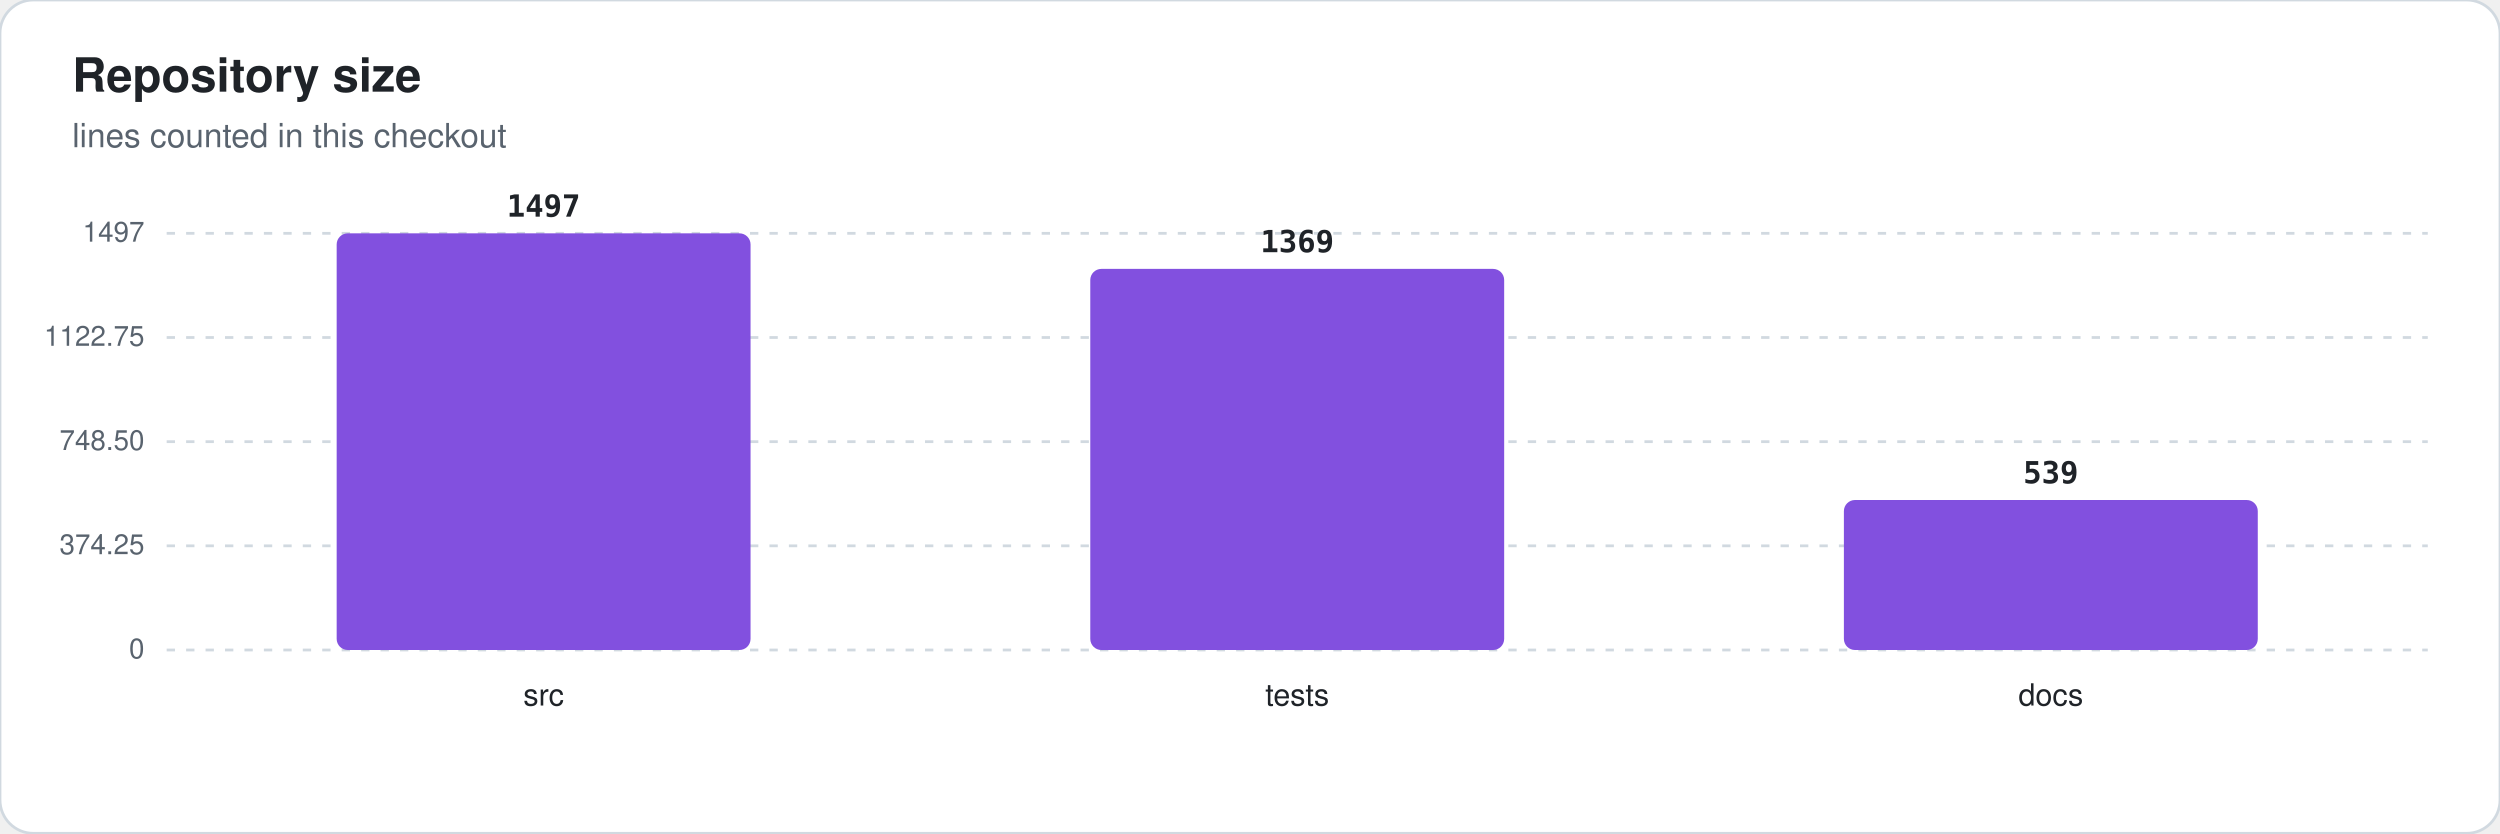
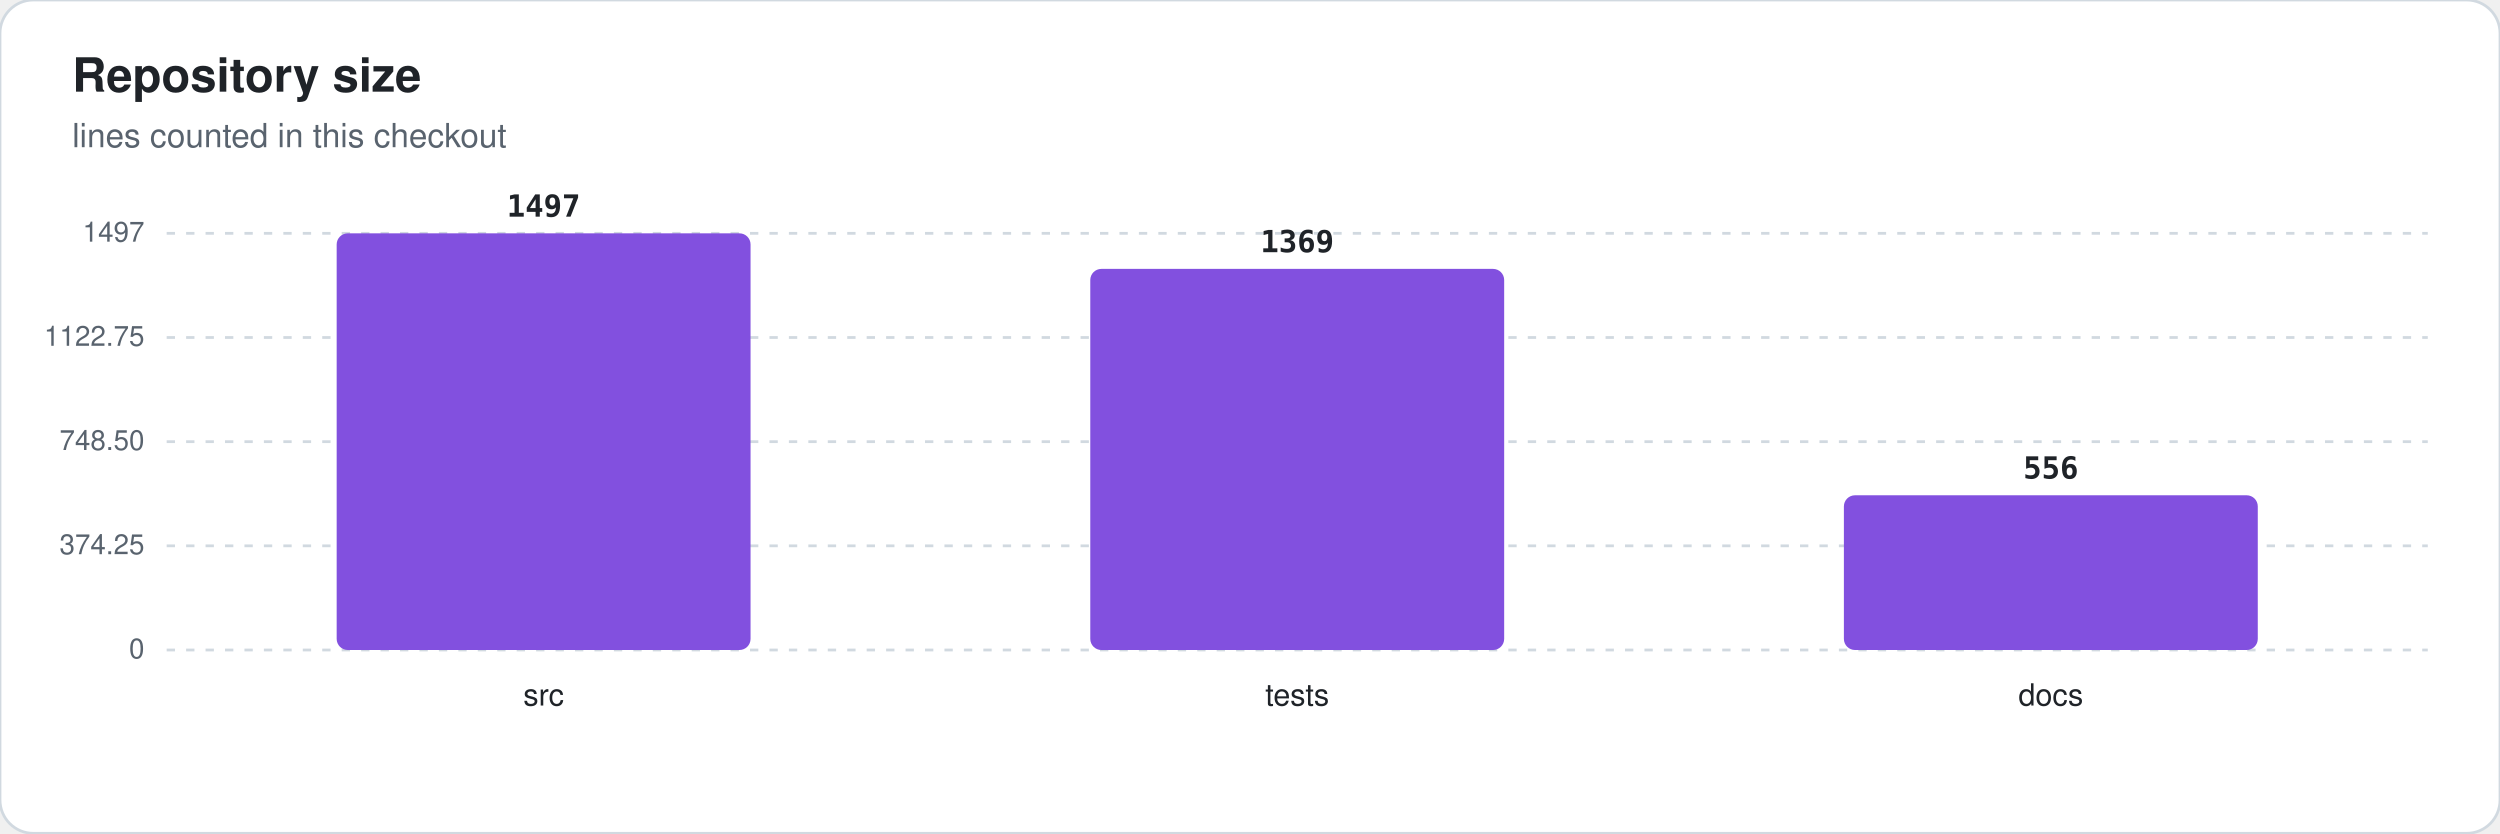
<svg xmlns="http://www.w3.org/2000/svg" width="900" height="300" viewBox="0 0 900 300" role="img" aria-label="Repository size">
  <rect width="900" height="300" rx="12" fill="#ffffff" stroke="#d1d9e0" />
  <text x="26" y="33" font-family="Segoe UI, -apple-system, BlinkMacSystemFont, Helvetica, Arial, sans-serif" font-size="17" font-weight="600" fill="#1f2328">Repository size</text>
  <text x="26" y="53" font-family="Segoe UI, -apple-system, BlinkMacSystemFont, Helvetica, Arial, sans-serif" font-size="12" fill="#59636e">lines counted in this checkout</text>
  <line x1="60" y1="234.0" x2="874" y2="234.0" stroke="#d1d9e0" stroke-dasharray="3 4" />
  <text x="52" y="237.0" font-family="Segoe UI, -apple-system, BlinkMacSystemFont, Helvetica, Arial, sans-serif" font-size="10" fill="#59636e" text-anchor="end">0</text>
  <line x1="60" y1="196.5" x2="874" y2="196.5" stroke="#d1d9e0" stroke-dasharray="3 4" />
  <text x="52" y="199.5" font-family="Segoe UI, -apple-system, BlinkMacSystemFont, Helvetica, Arial, sans-serif" font-size="10" fill="#59636e" text-anchor="end">374.25</text>
  <line x1="60" y1="159.0" x2="874" y2="159.0" stroke="#d1d9e0" stroke-dasharray="3 4" />
  <text x="52" y="162.0" font-family="Segoe UI, -apple-system, BlinkMacSystemFont, Helvetica, Arial, sans-serif" font-size="10" fill="#59636e" text-anchor="end">748.50</text>
  <line x1="60" y1="121.5" x2="874" y2="121.5" stroke="#d1d9e0" stroke-dasharray="3 4" />
  <text x="52" y="124.5" font-family="Segoe UI, -apple-system, BlinkMacSystemFont, Helvetica, Arial, sans-serif" font-size="10" fill="#59636e" text-anchor="end">1122.75</text>
  <line x1="60" y1="84.0" x2="874" y2="84.0" stroke="#d1d9e0" stroke-dasharray="3 4" />
  <text x="52" y="87.0" font-family="Segoe UI, -apple-system, BlinkMacSystemFont, Helvetica, Arial, sans-serif" font-size="10" fill="#59636e" text-anchor="end">1497</text>
  <rect x="121.2" y="84.0" width="149" height="150.0" rx="4" fill="#8250df" />
  <text x="195.7" y="78.0" font-family="ui-monospace, SFMono-Regular, Consolas, monospace" font-size="11" font-weight="600" fill="#1f2328" text-anchor="middle">1497</text>
  <text x="195.7" y="254" font-family="Segoe UI, -apple-system, BlinkMacSystemFont, Helvetica, Arial, sans-serif" font-size="11" fill="#1f2328" text-anchor="middle">src</text>
  <rect x="392.5" y="96.8" width="149" height="137.2" rx="4" fill="#8250df" />
  <text x="467.0" y="90.8" font-family="ui-monospace, SFMono-Regular, Consolas, monospace" font-size="11" font-weight="600" fill="#1f2328" text-anchor="middle">1369</text>
  <text x="467.0" y="254" font-family="Segoe UI, -apple-system, BlinkMacSystemFont, Helvetica, Arial, sans-serif" font-size="11" fill="#1f2328" text-anchor="middle">tests</text>
-   <rect x="663.8" y="180.0" width="149" height="54.0" rx="4" fill="#8250df" />
-   <text x="738.3" y="174.0" font-family="ui-monospace, SFMono-Regular, Consolas, monospace" font-size="11" font-weight="600" fill="#1f2328" text-anchor="middle">539</text>
+   <rect x="663.8" y="178.3" width="149" height="55.7" rx="4" fill="#8250df" />
+   <text x="738.3" y="172.3" font-family="ui-monospace, SFMono-Regular, Consolas, monospace" font-size="11" font-weight="600" fill="#1f2328" text-anchor="middle">556</text>
  <text x="738.3" y="254" font-family="Segoe UI, -apple-system, BlinkMacSystemFont, Helvetica, Arial, sans-serif" font-size="11" fill="#1f2328" text-anchor="middle">docs</text>
</svg>
